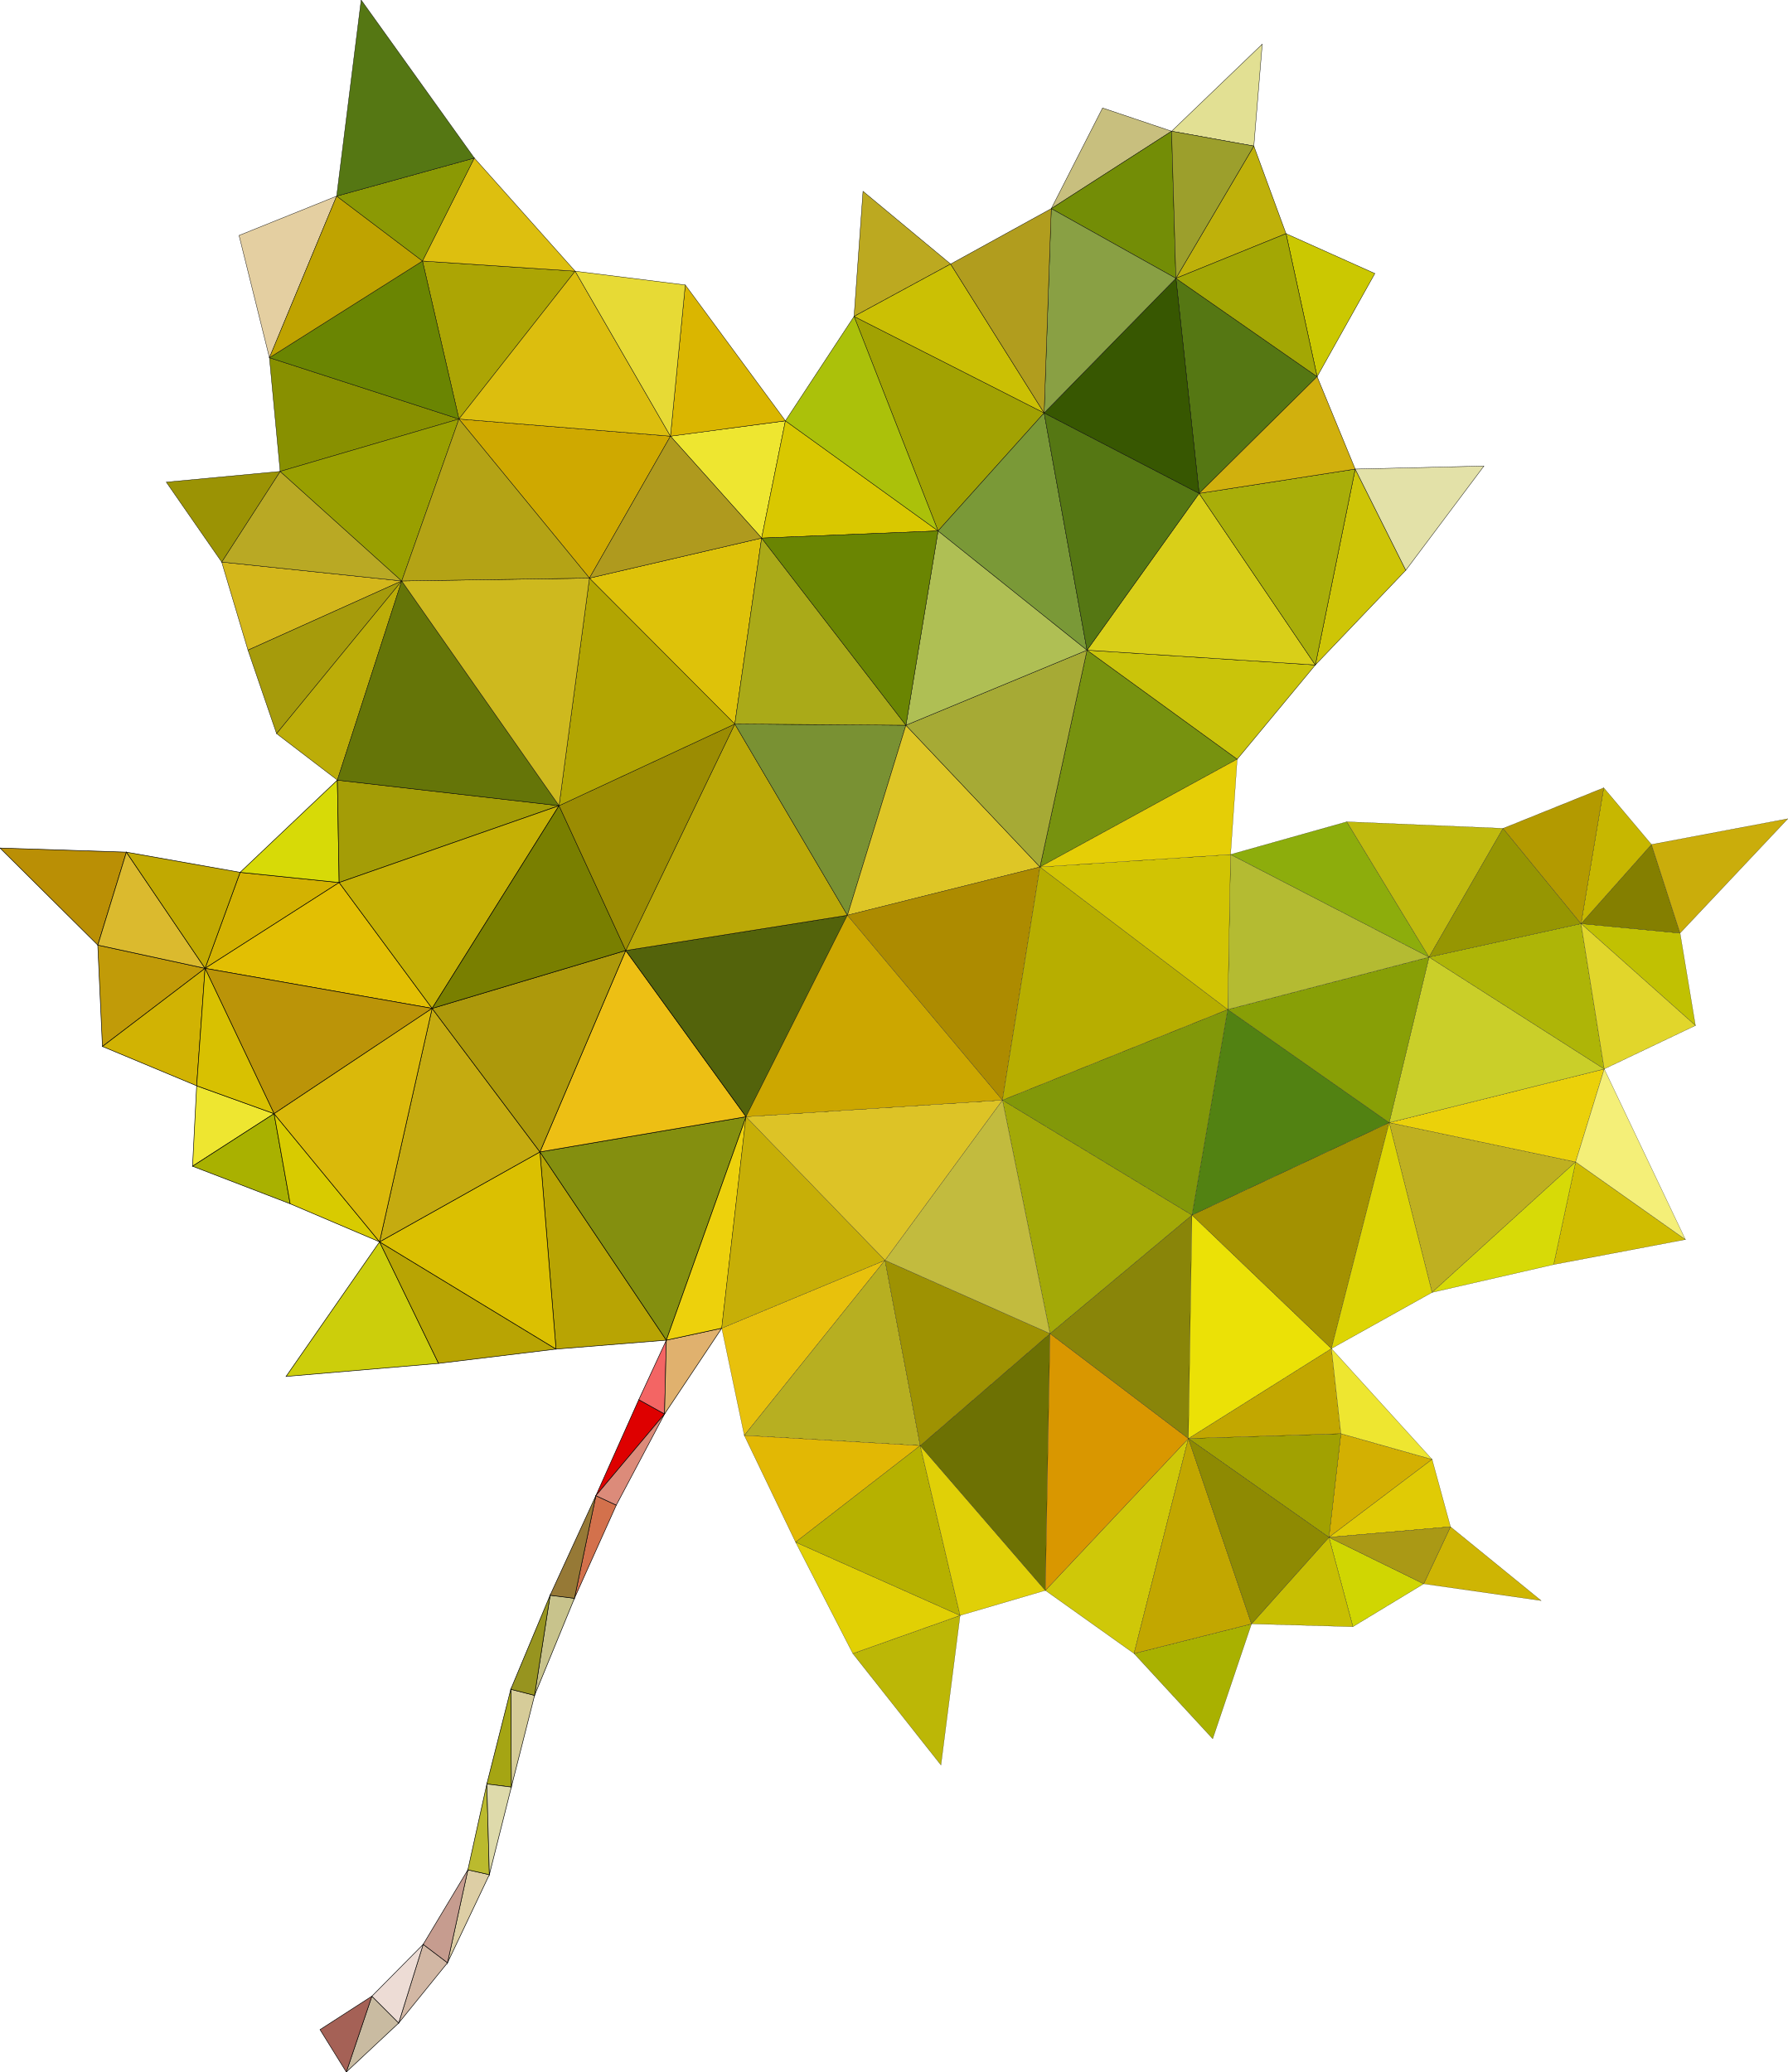
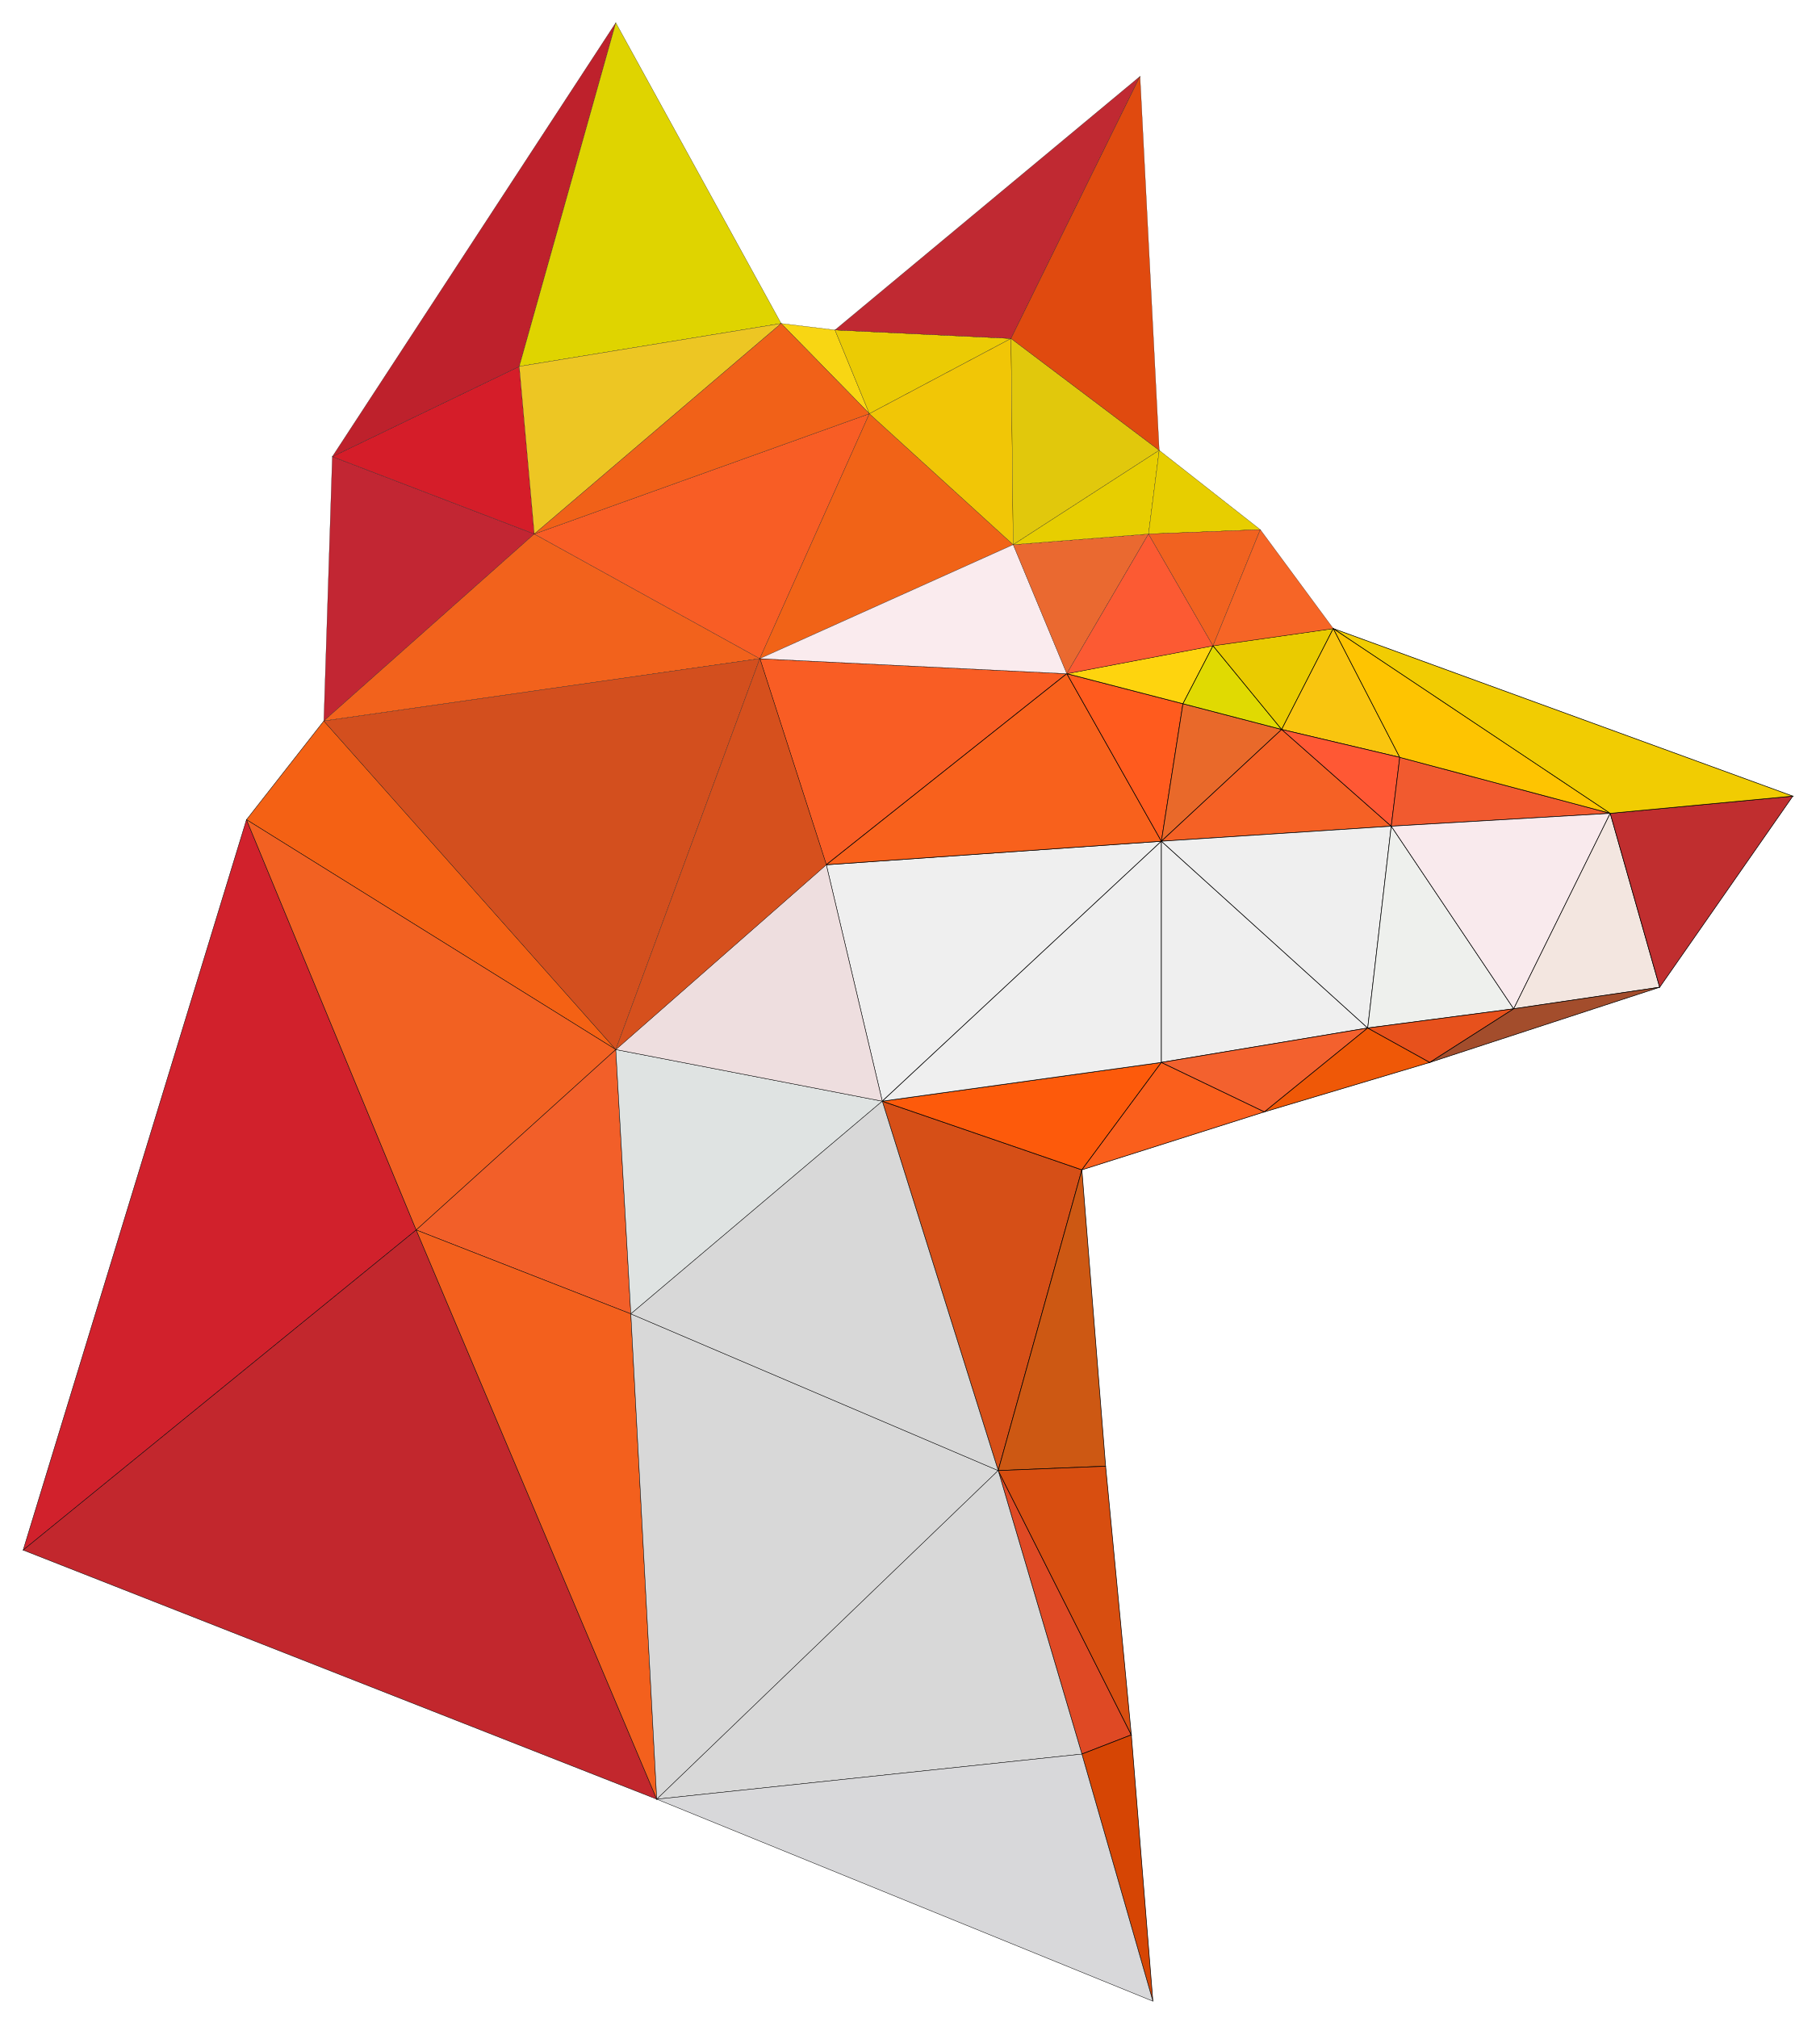
- <svg xmlns="http://www.w3.org/2000/svg" version="1.1" baseProfile="tiny" id="图层_1" x="0px" y="0px" viewBox="0 0 1000 1159.1" xml:space="preserve">
+ <svg xmlns="http://www.w3.org/2000/svg" version="1.1" baseProfile="tiny" id="图层_1" x="0px" y="0px" viewBox="0 0 920 1020" xml:space="preserve">
  <g>
-     <polygon fill="#D6CC99" stroke="#000000" stroke-width="0.3" stroke-miterlimit="10" points="286,999.7 299,948.4 285.7,945  " />
-     <polygon fill="#C9BBA1" stroke="#000000" stroke-width="0.3" stroke-miterlimit="10" points="193.7,1159.1 223,1131.7 208,1116.7     " />
-     <polygon fill="#A56156" stroke="#000000" stroke-width="0.3" stroke-miterlimit="10" points="179,1135.4 193.7,1159.1 208,1116.7     " />
-     <polygon fill="#D2B7A4" stroke="#000000" stroke-width="0.3" stroke-miterlimit="10" points="223,1131.7 250.3,1098 236.7,1087.7     " />
-     <polygon fill="#EDDCD5" stroke="#000000" stroke-width="0.3" stroke-miterlimit="10" points="208,1116.7 223,1131.7 236.7,1087.7     " />
-     <polygon fill="#DDCEA5" stroke="#000000" stroke-width="0.3" stroke-miterlimit="10" points="250.3,1098 273.7,1048.7 261.7,1046     " />
-     <polygon fill="#A5A513" stroke="#000000" stroke-width="0.3" stroke-miterlimit="10" points="272.3,998 286,999.7 285.7,945  " />
-     <polygon fill="#C69C8F" stroke="#000000" stroke-width="0.3" stroke-miterlimit="10" points="236.7,1087.7 250.3,1098 261.7,1046     " />
-     <polygon fill="#BBBA2E" stroke="#000000" stroke-width="0.3" stroke-miterlimit="10" points="261.7,1046 273.7,1048.7 272.3,998     " />
-     <polygon fill="#DEDAAB" stroke="#000000" stroke-width="0.3" stroke-miterlimit="10" points="273.7,1048.7 286,999.7 272.3,998     " />
-     <polygon fill="#C8C38C" stroke="#000000" stroke-width="0.3" stroke-miterlimit="10" points="299,948.4 321.3,894.1 307.7,892.4     " />
-     <polygon fill="#97941F" stroke="#000000" stroke-width="0.3" stroke-miterlimit="10" points="285.7,945 299,948.4 307.7,892.4  " />
-     <polygon fill="#D3714C" stroke="#000000" stroke-width="0.3" stroke-miterlimit="10" points="321.3,894.1 344.7,842 333.3,836.7     " />
-     <polygon fill="#967936" stroke="#000000" stroke-width="0.3" stroke-miterlimit="10" points="307.7,892.4 321.3,894.1 333.3,836.7     " />
-     <polygon fill="#DE0000" stroke="#000000" stroke-width="0.3" stroke-miterlimit="10" points="333.3,836.7 371.7,791 357.3,783  " />
-     <polygon fill="#DC8B7A" stroke="#000000" stroke-width="0.3" stroke-miterlimit="10" points="344.7,842 371.7,791 333.3,836.7  " />
-     <polygon fill="#EEE630" stroke="#000000" stroke-width="0.3" stroke-miterlimit="10" points="110,607.4 107.7,652.4 153.3,623  " />
-     <polygon fill="#F36564" stroke="#000000" stroke-width="0.3" stroke-miterlimit="10" points="357.3,783 371.7,791 372.7,749.7  " />
-     <polygon fill="#CCCE0B" stroke="#000000" stroke-width="0.3" stroke-miterlimit="10" points="160,770 245.3,762.7 212.3,694.7  " />
-     <polygon fill="#B8A403" stroke="#000000" stroke-width="0.3" stroke-miterlimit="10" points="245.3,762.7 311,754.7 212.3,694.7     " />
-     <polygon fill="#E0B16E" stroke="#000000" stroke-width="0.3" stroke-miterlimit="10" points="371.7,791 403.7,743 372.7,749.7  " />
-     <polygon fill="#C19B08" stroke="#000000" stroke-width="0.3" stroke-miterlimit="10" points="54.7,528.7 57.3,585.4 114.7,541.7     " />
-     <polygon fill="#D3B201" stroke="#000000" stroke-width="0.3" stroke-miterlimit="10" points="189.7,493.7 134.3,488 114.7,541.7     " />
-     <polygon fill="#A9B100" stroke="#000000" stroke-width="0.3" stroke-miterlimit="10" points="107.7,652.4 162.3,673.4 153.3,623     " />
-     <polygon fill="#E2BF03" stroke="#000000" stroke-width="0.3" stroke-miterlimit="10" points="114.7,541.7 241.7,564.1 189.7,493.7     " />
-     <polygon fill="#D8CB00" stroke="#000000" stroke-width="0.3" stroke-miterlimit="10" points="162.3,673.4 212.3,694.7 153.3,623     " />
-     <polygon fill="#BB9408" stroke="#000000" stroke-width="0.3" stroke-miterlimit="10" points="153.3,623 241.7,564.1 114.7,541.7     " />
-     <polygon fill="#D1B303" stroke="#000000" stroke-width="0.3" stroke-miterlimit="10" points="57.3,585.4 110,607.4 114.7,541.7     " />
-     <polygon fill="#B8A403" stroke="#000000" stroke-width="0.3" stroke-miterlimit="10" points="311,754.7 372.7,749.7 302,644.4  " />
-     <polygon fill="#DBC001" stroke="#000000" stroke-width="0.3" stroke-miterlimit="10" points="212.3,694.7 311,754.7 302,644.4  " />
-     <polygon fill="#C5AB10" stroke="#000000" stroke-width="0.3" stroke-miterlimit="10" points="241.7,564.1 212.3,694.7 302,644.4     " />
-     <polygon fill="#848F0F" stroke="#000000" stroke-width="0.3" stroke-miterlimit="10" points="302,644.4 372.7,749.7 417.3,624.7     " />
-     <polygon fill="#D8C101" stroke="#000000" stroke-width="0.3" stroke-miterlimit="10" points="114.7,541.7 110,607.4 153.3,623  " />
-     <polygon fill="#EDD10C" stroke="#000000" stroke-width="0.3" stroke-miterlimit="10" points="372.7,749.7 403.7,743 417.3,624.7     " />
-     <polygon fill="#DAB90A" stroke="#000000" stroke-width="0.3" stroke-miterlimit="10" points="153.3,623 212.3,694.7 241.7,564.1     " />
-     <polygon fill="#BA8F05" stroke="#000000" stroke-width="0.3" stroke-miterlimit="10" points="0,474.4 54.7,528.7 70.7,476.7  " />
-     <polygon fill="#DBBA2E" stroke="#000000" stroke-width="0.3" stroke-miterlimit="10" points="70.7,476.7 54.7,528.7 114.7,541.7     " />
-     <polygon fill="#D7DA07" stroke="#000000" stroke-width="0.3" stroke-miterlimit="10" points="188.7,436.4 134.3,488 189.7,493.7     " />
-     <polygon fill="#C1A901" stroke="#000000" stroke-width="0.3" stroke-miterlimit="10" points="134.3,488 70.7,476.7 114.7,541.7     " />
-     <polygon fill="#EDBF14" stroke="#000000" stroke-width="0.3" stroke-miterlimit="10" points="302,644.4 417.3,624.7 350,531.7  " />
-     <polygon fill="#AD990B" stroke="#000000" stroke-width="0.3" stroke-miterlimit="10" points="241.7,564.1 302,644.4 350,531.7  " />
-     <polygon fill="#53630B" stroke="#000000" stroke-width="0.3" stroke-miterlimit="10" points="350,531.7 417.3,624.7 474,512  " />
-     <polygon fill="#A49D06" stroke="#000000" stroke-width="0.3" stroke-miterlimit="10" points="312.7,450.7 188.7,436.4 189.7,493.7     " />
-     <polygon fill="#C5B005" stroke="#000000" stroke-width="0.3" stroke-miterlimit="10" points="189.7,493.7 241.7,564.1 312.7,450.7     " />
-     <polygon fill="#797F00" stroke="#000000" stroke-width="0.3" stroke-miterlimit="10" points="312.7,450.7 241.7,564.1 350,531.7     " />
-   </g>
-   <g>
-     <polygon fill="#E2E093" stroke="#000000" stroke-width="0.2" stroke-miterlimit="10" points="706,24.7 655.3,73.4 701.3,81.7  " />
-     <polygon fill="#BFB10A" stroke="#000000" stroke-width="0.2" stroke-miterlimit="10" points="719.3,130.7 701.3,81.7 657.7,155.7     " />
-     <polygon fill="#C8BF7E" stroke="#000000" stroke-width="0.2" stroke-miterlimit="10" points="616.7,60.4 588,116.7 655.3,73.4  " />
-     <polygon fill="#77920F" stroke="#000000" stroke-width="0.2" stroke-miterlimit="10" points="581.7,485 692,424.7 608,363.7  " />
-     <polygon fill="#D4B71B" stroke="#000000" stroke-width="0.2" stroke-miterlimit="10" points="124,314.4 138.7,363.7 224.7,325  " />
-     <polygon fill="#ACA504" stroke="#000000" stroke-width="0.2" stroke-miterlimit="10" points="256.7,234.4 321.7,151.7 236.3,146     " />
-     <polygon fill="#BBA907" stroke="#000000" stroke-width="0.2" stroke-miterlimit="10" points="350,531.7 474,512 411,405  " />
-     <polygon fill="#9B8C02" stroke="#000000" stroke-width="0.2" stroke-miterlimit="10" points="411,405 312.7,450.7 350,531.7  " />
-     <polygon fill="#A69B0B" stroke="#000000" stroke-width="0.2" stroke-miterlimit="10" points="138.7,363.7 154.7,410.4 224.7,325     " />
-     <polygon fill="#BCAD08" stroke="#000000" stroke-width="0.2" stroke-miterlimit="10" points="154.7,410.4 188.7,436.4 224.7,325     " />
-     <polygon fill="#657508" stroke="#000000" stroke-width="0.2" stroke-miterlimit="10" points="224.7,325 188.7,436.4 312.7,450.7     " />
-     <polygon fill="#CAC40A" stroke="#000000" stroke-width="0.2" stroke-miterlimit="10" points="692,424.7 735.7,372 608,363.7  " />
-     <polygon fill="#799133" stroke="#000000" stroke-width="0.2" stroke-miterlimit="10" points="411,405 474,512 506.7,405.7  " />
-     <polygon fill="#738D06" stroke="#000000" stroke-width="0.2" stroke-miterlimit="10" points="655.3,73.4 588,116.7 657.7,155.7     " />
-     <polygon fill="#889000" stroke="#000000" stroke-width="0.2" stroke-miterlimit="10" points="150.7,200.1 156.7,263.7 256.7,234.4     " />
-     <polygon fill="#DEC626" stroke="#000000" stroke-width="0.2" stroke-miterlimit="10" points="474,512 581.7,485 506.7,405.7  " />
-     <polygon fill="#B2A502" stroke="#000000" stroke-width="0.2" stroke-miterlimit="10" points="329.7,323.4 312.7,450.7 411,405  " />
-     <polygon fill="#CEB91E" stroke="#000000" stroke-width="0.2" stroke-miterlimit="10" points="224.7,325 312.7,450.7 329.7,323.4     " />
-     <polygon fill="#DEC209" stroke="#000000" stroke-width="0.2" stroke-miterlimit="10" points="411,405 426,301 329.7,323.4  " />
-     <polygon fill="#B9A924" stroke="#000000" stroke-width="0.2" stroke-miterlimit="10" points="156.7,263.7 124,314.4 224.7,325  " />
-     <polygon fill="#9B9304" stroke="#000000" stroke-width="0.2" stroke-miterlimit="10" points="93,269.7 124,314.4 156.7,263.7  " />
-     <polygon fill="#A6AA35" stroke="#000000" stroke-width="0.2" stroke-miterlimit="10" points="581.7,485 608,363.7 506.7,405.7  " />
-     <polygon fill="#999F00" stroke="#000000" stroke-width="0.2" stroke-miterlimit="10" points="256.7,234.4 156.7,263.7 224.7,325     " />
-     <polygon fill="#CFA900" stroke="#000000" stroke-width="0.2" stroke-miterlimit="10" points="375,244 256.7,234.4 329.7,323.4  " />
-     <polygon fill="#BCA920" stroke="#000000" stroke-width="0.2" stroke-miterlimit="10" points="482.7,107 477.7,177 531.7,147.7  " />
-     <polygon fill="#AAAA18" stroke="#000000" stroke-width="0.2" stroke-miterlimit="10" points="506.7,405.7 426,301 411,405  " />
-     <polygon fill="#EEE630" stroke="#000000" stroke-width="0.2" stroke-miterlimit="10" points="426,301 439.3,235.4 375,244  " />
-     <polygon fill="#D9C800" stroke="#000000" stroke-width="0.2" stroke-miterlimit="10" points="524.7,297 439.3,235.4 426,301  " />
-     <polygon fill="#B4A315" stroke="#000000" stroke-width="0.2" stroke-miterlimit="10" points="256.7,234.4 224.7,325 329.7,323.4     " />
-     <polygon fill="#6A8502" stroke="#000000" stroke-width="0.2" stroke-miterlimit="10" points="236.3,146 150.7,200.1 256.7,234.4     " />
-     <polygon fill="#9C9F2C" stroke="#000000" stroke-width="0.2" stroke-miterlimit="10" points="701.3,81.7 655.3,73.4 657.7,155.7     " />
-     <polygon fill="#AFBF54" stroke="#000000" stroke-width="0.2" stroke-miterlimit="10" points="608,363.7 524.7,297 506.7,405.7  " />
-     <polygon fill="#6A8502" stroke="#000000" stroke-width="0.2" stroke-miterlimit="10" points="524.7,297 426,301 506.7,405.7  " />
-     <polygon fill="#AF9A1E" stroke="#000000" stroke-width="0.2" stroke-miterlimit="10" points="426,301 375,244 329.7,323.4  " />
-     <polygon fill="#557713" stroke="#000000" stroke-width="0.2" stroke-miterlimit="10" points="670.7,276 736.7,210.7 657.7,155.7     " />
-     <polygon fill="#DDBF0F" stroke="#000000" stroke-width="0.2" stroke-miterlimit="10" points="321.7,151.7 265.3,88.4 236.3,146     " />
-     <polygon fill="#D9CF18" stroke="#000000" stroke-width="0.2" stroke-miterlimit="10" points="608,363.7 735.7,372 670.7,276  " />
-     <polygon fill="#DCBE0E" stroke="#000000" stroke-width="0.2" stroke-miterlimit="10" points="375,244 321.7,151.7 256.7,234.4  " />
-     <polygon fill="#E4CFA1" stroke="#000000" stroke-width="0.2" stroke-miterlimit="10" points="133.7,131.7 150.7,200.1 188.3,109.7     " />
-     <polygon fill="#BFA300" stroke="#000000" stroke-width="0.2" stroke-miterlimit="10" points="188.3,109.7 150.7,200.1 236.3,146     " />
-     <polygon fill="#8B9904" stroke="#000000" stroke-width="0.2" stroke-miterlimit="10" points="265.3,88.4 188.3,109.7 236.3,146     " />
-     <polygon fill="#A2A202" stroke="#000000" stroke-width="0.2" stroke-miterlimit="10" points="584,231 477.7,177 524.7,297  " />
-     <polygon fill="#7A9937" stroke="#000000" stroke-width="0.2" stroke-miterlimit="10" points="584,231 524.7,297 608,363.7  " />
-     <polygon fill="#557713" stroke="#000000" stroke-width="0.2" stroke-miterlimit="10" points="670.7,276 584,231 608,363.7  " />
-     <polygon fill="#ABC10A" stroke="#000000" stroke-width="0.2" stroke-miterlimit="10" points="477.7,177 439.3,235.4 524.7,297  " />
-     <polygon fill="#DAB600" stroke="#000000" stroke-width="0.2" stroke-miterlimit="10" points="439.3,235.4 383.3,159.4 375,244  " />
-     <polygon fill="#E7DA35" stroke="#000000" stroke-width="0.2" stroke-miterlimit="10" points="383.3,159.4 321.7,151.7 375,244  " />
-     <polygon fill="#375701" stroke="#000000" stroke-width="0.2" stroke-miterlimit="10" points="657.7,155.7 584,231 670.7,276  " />
-     <polygon fill="#CEC506" stroke="#000000" stroke-width="0.2" stroke-miterlimit="10" points="786.3,319 758,262.4 735.7,372  " />
-     <polygon fill="#A9AE09" stroke="#000000" stroke-width="0.2" stroke-miterlimit="10" points="735.7,372 758,262.4 670.7,276  " />
-     <polygon fill="#E3E1A8" stroke="#000000" stroke-width="0.2" stroke-miterlimit="10" points="830,260.7 758,262.4 786.3,319  " />
-     <polygon fill="#D1B00D" stroke="#000000" stroke-width="0.2" stroke-miterlimit="10" points="758,262.4 736.7,210.7 670.7,276  " />
-     <polygon fill="#CBC004" stroke="#000000" stroke-width="0.2" stroke-miterlimit="10" points="531.7,147.7 477.7,177 584,231  " />
-     <polygon fill="#CBC801" stroke="#000000" stroke-width="0.2" stroke-miterlimit="10" points="769,153 719.3,130.7 736.7,210.7  " />
-     <polygon fill="#A3A704" stroke="#000000" stroke-width="0.2" stroke-miterlimit="10" points="736.7,210.7 719.3,130.7 657.7,155.7     " />
-     <polygon fill="#557713" stroke="#000000" stroke-width="0.2" stroke-miterlimit="10" points="202,0 188.3,109.7 265.3,88.4  " />
-     <polygon fill="#89A044" stroke="#000000" stroke-width="0.2" stroke-miterlimit="10" points="657.7,155.7 588,116.7 584,231  " />
-     <polygon fill="#B19D1E" stroke="#000000" stroke-width="0.2" stroke-miterlimit="10" points="588,116.7 531.7,147.7 584,231  " />
-   </g>
-   <g>
-     <polygon fill="#A9B100" stroke="#000000" stroke-width="0.1" stroke-miterlimit="10" points="678.3,972.7 700,908.4 634.3,925  " />
-     <polygon fill="#BCB706" stroke="#000000" stroke-width="0.1" stroke-miterlimit="10" points="526.3,987.4 537,903.7 477,925  " />
-     <polygon fill="#E1D004" stroke="#000000" stroke-width="0.1" stroke-miterlimit="10" points="477,925 537,903.7 445,862.7  " />
-     <polygon fill="#E8C10C" stroke="#000000" stroke-width="0.1" stroke-miterlimit="10" points="403.7,743 416.3,803 495,705  " />
-     <polygon fill="#B7AF21" stroke="#000000" stroke-width="0.1" stroke-miterlimit="10" points="495,705 416.3,803 514.7,808.7  " />
-     <polygon fill="#D0D602" stroke="#000000" stroke-width="0.1" stroke-miterlimit="10" points="756.7,910 796.3,886 743.3,860  " />
-     <polygon fill="#E2B804" stroke="#000000" stroke-width="0.1" stroke-miterlimit="10" points="416.3,803 445,862.7 514.7,808.7  " />
-     <polygon fill="#B6B100" stroke="#000000" stroke-width="0.1" stroke-miterlimit="10" points="445,862.7 537,903.7 514.7,808.7  " />
-     <polygon fill="#E0D007" stroke="#000000" stroke-width="0.1" stroke-miterlimit="10" points="537,903.7 584.7,889.7 514.7,808.7     " />
-     <polygon fill="#D3B002" stroke="#000000" stroke-width="0.1" stroke-miterlimit="10" points="743.3,860 801,816.4 750,802  " />
-     <polygon fill="#C8BF02" stroke="#000000" stroke-width="0.1" stroke-miterlimit="10" points="700,908.4 756.7,910 743.3,860  " />
-     <polygon fill="#E0CB05" stroke="#000000" stroke-width="0.1" stroke-miterlimit="10" points="811.3,854.1 801,816.4 743.3,860  " />
-     <polygon fill="#CEB503" stroke="#000000" stroke-width="0.1" stroke-miterlimit="10" points="862,895.4 811.3,854.1 796.3,886  " />
-     <polygon fill="#AA9915" stroke="#000000" stroke-width="0.1" stroke-miterlimit="10" points="796.3,886 811.3,854.1 743.3,860  " />
-     <polygon fill="#CFC808" stroke="#000000" stroke-width="0.1" stroke-miterlimit="10" points="584.7,889.7 634.3,925 664.7,804.7     " />
-     <polygon fill="#C2A700" stroke="#000000" stroke-width="0.1" stroke-miterlimit="10" points="634.3,925 700,908.4 664.7,804.7  " />
-     <polygon fill="#A1A101" stroke="#000000" stroke-width="0.1" stroke-miterlimit="10" points="750,802 664.7,804.7 743.3,860  " />
-     <polygon fill="#8E8A02" stroke="#000000" stroke-width="0.1" stroke-miterlimit="10" points="664.7,804.7 700,908.4 743.3,860  " />
-     <polygon fill="#C2A700" stroke="#000000" stroke-width="0.1" stroke-miterlimit="10" points="750,802 744.7,754.4 664.7,804.7  " />
-     <polygon fill="#6D7103" stroke="#000000" stroke-width="0.1" stroke-miterlimit="10" points="514.7,808.7 584.7,889.7 587.3,746     " />
-     <polygon fill="#D99700" stroke="#000000" stroke-width="0.1" stroke-miterlimit="10" points="587.3,746 584.7,889.7 664.7,804.7     " />
-     <polygon fill="#D0BD00" stroke="#000000" stroke-width="0.1" stroke-miterlimit="10" points="869,707.4 942.7,693.4 881.3,650  " />
-     <polygon fill="#EEE630" stroke="#000000" stroke-width="0.1" stroke-miterlimit="10" points="801,816.4 744.7,754.4 750,802  " />
-     <polygon fill="#9E9202" stroke="#000000" stroke-width="0.1" stroke-miterlimit="10" points="514.7,808.7 587.3,746 495,705  " />
-     <polygon fill="#BFB021" stroke="#000000" stroke-width="0.1" stroke-miterlimit="10" points="777,628 801,723 881.3,650  " />
-     <polygon fill="#C7AF07" stroke="#000000" stroke-width="0.1" stroke-miterlimit="10" points="417.3,624.7 403.7,743 495,705  " />
-     <polygon fill="#898509" stroke="#000000" stroke-width="0.1" stroke-miterlimit="10" points="664.7,804.7 666.7,679.7 587.3,746     " />
-     <polygon fill="#EBE106" stroke="#000000" stroke-width="0.1" stroke-miterlimit="10" points="664.7,804.7 744.7,754.4 666.7,679.7     " />
-     <polygon fill="#D7DA07" stroke="#000000" stroke-width="0.1" stroke-miterlimit="10" points="801,723 869,707.4 881.3,650  " />
-     <polygon fill="#A3A907" stroke="#000000" stroke-width="0.1" stroke-miterlimit="10" points="587.3,746 666.7,679.7 560.7,615.4     " />
-     <polygon fill="#C2BB3E" stroke="#000000" stroke-width="0.1" stroke-miterlimit="10" points="495,705 587.3,746 560.7,615.4  " />
-     <polygon fill="#DDC326" stroke="#000000" stroke-width="0.1" stroke-miterlimit="10" points="417.3,624.7 495,705 560.7,615.4  " />
-     <polygon fill="#EBD10A" stroke="#000000" stroke-width="0.1" stroke-miterlimit="10" points="881.3,650 897.3,598 777,628  " />
-     <polygon fill="#A39101" stroke="#000000" stroke-width="0.1" stroke-miterlimit="10" points="666.7,679.7 744.7,754.4 777,628  " />
-     <polygon fill="#DDD504" stroke="#000000" stroke-width="0.1" stroke-miterlimit="10" points="744.7,754.4 801,723 777,628  " />
-     <polygon fill="#528212" stroke="#000000" stroke-width="0.1" stroke-miterlimit="10" points="666.7,679.7 777,628 686.7,564.7  " />
-     <polygon fill="#829809" stroke="#000000" stroke-width="0.1" stroke-miterlimit="10" points="560.7,615.4 666.7,679.7 686.7,564.7     " />
-     <polygon fill="#CCA700" stroke="#000000" stroke-width="0.1" stroke-miterlimit="10" points="474,512 417.3,624.7 560.7,615.4  " />
-     <polygon fill="#F4EF78" stroke="#000000" stroke-width="0.1" stroke-miterlimit="10" points="942.7,693.4 897.3,598 881.3,650  " />
-     <polygon fill="#C1C102" stroke="#000000" stroke-width="0.1" stroke-miterlimit="10" points="948.3,573.7 939.7,522 884.3,516.7     " />
-     <polygon fill="#CACF29" stroke="#000000" stroke-width="0.1" stroke-miterlimit="10" points="777,628 897.3,598 799.3,535.4  " />
-     <polygon fill="#AD8B00" stroke="#000000" stroke-width="0.1" stroke-miterlimit="10" points="560.7,615.4 581.7,485 474,512  " />
-     <polygon fill="#B7AE00" stroke="#000000" stroke-width="0.1" stroke-miterlimit="10" points="686.7,564.7 581.7,485 560.7,615.4     " />
-     <polygon fill="#889F06" stroke="#000000" stroke-width="0.1" stroke-miterlimit="10" points="777,628 799.3,535.4 686.7,564.7  " />
-     <polygon fill="#B4BB32" stroke="#000000" stroke-width="0.1" stroke-miterlimit="10" points="799.3,535.4 688.3,478 686.7,564.7     " />
-     <polygon fill="#D1C403" stroke="#000000" stroke-width="0.1" stroke-miterlimit="10" points="686.7,564.7 688.3,478 581.7,485  " />
-     <polygon fill="#AEB507" stroke="#000000" stroke-width="0.1" stroke-miterlimit="10" points="799.3,535.4 897.3,598 884.3,516.7     " />
-     <polygon fill="#E1D62B" stroke="#000000" stroke-width="0.1" stroke-miterlimit="10" points="884.3,516.7 897.3,598 948.3,573.7     " />
-     <polygon fill="#847F00" stroke="#000000" stroke-width="0.1" stroke-miterlimit="10" points="939.7,522 923.7,472.4 884.3,516.7     " />
-     <polygon fill="#8DAD0C" stroke="#000000" stroke-width="0.1" stroke-miterlimit="10" points="753.3,459.7 688.3,478 799.3,535.4     " />
-     <polygon fill="#E5CE06" stroke="#000000" stroke-width="0.1" stroke-miterlimit="10" points="688.3,478 692,424.7 581.7,485  " />
-     <polygon fill="#C0BA0E" stroke="#000000" stroke-width="0.1" stroke-miterlimit="10" points="840.7,463.4 753.3,459.7 799.3,535.4     " />
-     <polygon fill="#C7B700" stroke="#000000" stroke-width="0.1" stroke-miterlimit="10" points="923.7,472.4 897,440.7 884.3,516.7     " />
-     <polygon fill="#969602" stroke="#000000" stroke-width="0.1" stroke-miterlimit="10" points="884.3,516.7 840.7,463.4 799.3,535.4     " />
-     <polygon fill="#B39A00" stroke="#000000" stroke-width="0.1" stroke-miterlimit="10" points="897,440.7 840.7,463.4 884.3,516.7     " />
-     <polygon fill="#CAAD0B" stroke="#000000" stroke-width="0.1" stroke-miterlimit="10" points="1000,458 923.7,472.4 939.7,522  " />
+     <g>
+       <polygon fill="#F95D24" stroke="#000000" stroke-width="0.3" stroke-miterlimit="10" points="384.1,332.9 417.7,437.1     539.3,340.5   " />
+       <polygon fill="#D64F17" stroke="#000000" stroke-width="0.3" stroke-miterlimit="10" points="446,556.6 504.6,743.3 546.9,591.3       " />
+       <polygon fill="#CD5813" stroke="#000000" stroke-width="0.3" stroke-miterlimit="10" points="546.9,591.3 504.6,743.3     558.9,741.1   " />
+       <polygon fill="#DF4924" stroke="#000000" stroke-width="0.3" stroke-miterlimit="10" points="504.6,743.3 546.9,886.6     571.9,876.9   " />
+       <polygon fill="#D84E10" stroke="#000000" stroke-width="0.3" stroke-miterlimit="10" points="558.9,741.1 504.6,743.3     571.9,876.9   " />
+       <polygon fill="#D64504" stroke="#000000" stroke-width="0.3" stroke-miterlimit="10" points="571.9,876.9 546.9,886.6     582.8,1011.5   " />
+       <polygon fill="#FD5A0B" stroke="#000000" stroke-width="0.3" stroke-miterlimit="10" points="446,556.6 546.9,591.3 587.1,537       " />
+       <polygon fill="#EFEFEF" stroke="#000000" stroke-width="0.3" stroke-miterlimit="10" points="417.7,437.1 446,556.6 587.1,425.2       " />
+       <polygon fill="#EFEFEF" stroke="#000000" stroke-width="0.3" stroke-miterlimit="10" points="446,556.6 587.1,537 587.1,425.2       " />
+       <polygon fill="#F8611C" stroke="#000000" stroke-width="0.3" stroke-miterlimit="10" points="539.3,340.5 417.7,437.1     587.1,425.2   " />
+       <polygon fill="#FF5B1E" stroke="#000000" stroke-width="0.3" stroke-miterlimit="10" points="539.3,340.5 587.1,425.2 598,355.7       " />
+       <polygon fill="#FED40E" stroke="#000000" stroke-width="0.3" stroke-miterlimit="10" points="539.3,340.5 598,355.7 613.2,326.4       " />
+       <polygon fill="#FA5F1C" stroke="#000000" stroke-width="0.3" stroke-miterlimit="10" points="587.1,537 546.9,591.3 639.2,562       " />
+       <polygon fill="#E9692A" stroke="#000000" stroke-width="0.3" stroke-miterlimit="10" points="598,355.7 587.1,425.2 647.9,368.7       " />
+       <polygon fill="#E0DA02" stroke="#000000" stroke-width="0.3" stroke-miterlimit="10" points="613.2,326.4 598,355.7 647.9,368.7       " />
+       <polygon fill="#EACB00" stroke="#000000" stroke-width="0.3" stroke-miterlimit="10" points="613.2,326.4 647.9,368.7 674,317.7       " />
+       <polygon fill="#EFEFEF" stroke="#000000" stroke-width="0.3" stroke-miterlimit="10" points="587.1,425.2 587.1,537 691.4,519.6       " />
+       <polygon fill="#F3612E" stroke="#000000" stroke-width="0.3" stroke-miterlimit="10" points="587.1,537 639.2,562 691.4,519.6       " />
+       <polygon fill="#F56125" stroke="#000000" stroke-width="0.3" stroke-miterlimit="10" points="647.9,368.7 587.1,425.2     703.3,417.6   " />
+       <polygon fill="#EFEFEF" stroke="#000000" stroke-width="0.3" stroke-miterlimit="10" points="587.1,425.2 691.4,519.6     703.3,417.6   " />
+       <polygon fill="#F9C50F" stroke="#000000" stroke-width="0.3" stroke-miterlimit="10" points="674,317.7 647.9,368.7 707.6,382.8       " />
+       <polygon fill="#FF5834" stroke="#000000" stroke-width="0.3" stroke-miterlimit="10" points="647.9,368.7 703.3,417.6     707.6,382.8   " />
+       <polygon fill="#EF5807" stroke="#000000" stroke-width="0.3" stroke-miterlimit="10" points="691.4,519.6 639.2,562 722.8,537       " />
+       <polygon fill="#EEF0ED" stroke="#000000" stroke-width="0.3" stroke-miterlimit="10" points="703.3,417.6 691.4,519.6     765.2,509.9   " />
+       <polygon fill="#E7511C" stroke="#000000" stroke-width="0.3" stroke-miterlimit="10" points="691.4,519.6 722.8,537 765.2,509.9       " />
+       <polygon fill="#F15A2F" stroke="#000000" stroke-width="0.3" stroke-miterlimit="10" points="707.6,382.8 703.3,417.6 814,411.1       " />
+       <polygon fill="#F9EAED" stroke="#000000" stroke-width="0.3" stroke-miterlimit="10" points="703.3,417.6 765.2,509.9 814,411.1       " />
+       <polygon fill="#FEC401" stroke="#000000" stroke-width="0.3" stroke-miterlimit="10" points="674,317.7 707.6,382.8 814,411.1       " />
+       <polygon fill="#F3E6E0" stroke="#000000" stroke-width="0.3" stroke-miterlimit="10" points="814,411.1 765.2,509.9 839,499   " />
+       <polygon fill="#A34D2C" stroke="#000000" stroke-width="0.3" stroke-miterlimit="10" points="765.2,509.9 722.8,537 839,499   " />
+       <polygon fill="#C02E2F" stroke="#000000" stroke-width="0.3" stroke-miterlimit="10" points="814,411.1 839,499 906.3,402.4   " />
+       <polygon fill="#F1CC02" stroke="#000000" stroke-width="0.3" stroke-miterlimit="10" points="674,317.7 814,411.1 906.3,402.4       " />
+     </g>
+     <g>
+       <polygon fill="#D1212C" stroke="#000000" stroke-width="0.2" stroke-miterlimit="10" points="124.6,414.3 11.7,783.5 210.4,621.7       " />
+       <polygon fill="#F46114" stroke="#000000" stroke-width="0.2" stroke-miterlimit="10" points="163.7,364.4 124.6,414.3     311.3,530.5   " />
+       <polygon fill="#F26122" stroke="#000000" stroke-width="0.2" stroke-miterlimit="10" points="124.6,414.3 210.4,621.7     311.3,530.5   " />
+       <polygon fill="#F25F29" stroke="#000000" stroke-width="0.2" stroke-miterlimit="10" points="311.3,530.5 210.4,621.7     318.9,664.1   " />
+       <polygon fill="#C2272D" stroke="#000000" stroke-width="0.2" stroke-miterlimit="10" points="210.4,621.7 11.7,783.5 332,909.4       " />
+       <polygon fill="#F3601D" stroke="#000000" stroke-width="0.2" stroke-miterlimit="10" points="318.9,664.1 210.4,621.7 332,909.4       " />
+       <polygon fill="#DFE3E2" stroke="#000000" stroke-width="0.2" stroke-miterlimit="10" points="311.3,530.5 318.9,664.1 446,556.6       " />
+       <polygon fill="#EEDEDF" stroke="#000000" stroke-width="0.2" stroke-miterlimit="10" points="417.7,437.1 311.3,530.5 446,556.6       " />
+       <polygon fill="#D8D8D8" stroke="#000000" stroke-width="0.2" stroke-miterlimit="10" points="318.9,664.1 332,909.4 504.6,743.3       " />
+       <polygon fill="#D8D8D8" stroke="#000000" stroke-width="0.2" stroke-miterlimit="10" points="446,556.6 318.9,664.1 504.6,743.3       " />
+       <polygon fill="#D8D8D8" stroke="#000000" stroke-width="0.2" stroke-miterlimit="10" points="504.6,743.3 332,909.4 546.9,886.6       " />
+       <polygon fill="#D8D8DA" stroke="#000000" stroke-width="0.2" stroke-miterlimit="10" points="546.9,886.6 332,909.4 582.8,1011.5       " />
+     </g>
+     <g>
+       <polygon fill="#C22633" stroke="#000000" stroke-width="0.1" stroke-miterlimit="10" points="168,230.8 163.7,364.4 270.1,269.9       " />
+       <polygon fill="#D51D29" stroke="#000000" stroke-width="0.1" stroke-miterlimit="10" points="262.5,185.2 168,230.8 270.1,269.9       " />
+       <polygon fill="#BE212C" stroke="#000000" stroke-width="0.1" stroke-miterlimit="10" points="168,230.8 262.5,185.2 311.3,11.5       " />
+       <polygon fill="#F2621C" stroke="#000000" stroke-width="0.1" stroke-miterlimit="10" points="270.1,269.9 163.7,364.4     384.1,332.9   " />
+       <polygon fill="#D34F1E" stroke="#000000" stroke-width="0.1" stroke-miterlimit="10" points="163.7,364.4 311.3,530.5     384.1,332.9   " />
+       <polygon fill="#DFD400" stroke="#000000" stroke-width="0.1" stroke-miterlimit="10" points="311.3,11.5 262.5,185.2 394.9,163.5       " />
+       <polygon fill="#EDC623" stroke="#000000" stroke-width="0.1" stroke-miterlimit="10" points="262.5,185.2 270.1,269.9     394.9,163.5   " />
+       <polygon fill="#D6501D" stroke="#000000" stroke-width="0.1" stroke-miterlimit="10" points="384.1,332.9 311.3,530.5     417.7,437.1   " />
+       <polygon fill="#F8D613" stroke="#000000" stroke-width="0.1" stroke-miterlimit="10" points="422.1,166.8 394.9,163.5     439.5,209.1   " />
+       <polygon fill="#F85D25" stroke="#000000" stroke-width="0.1" stroke-miterlimit="10" points="270.1,269.9 384.1,332.9     439.5,209.1   " />
+       <polygon fill="#F16118" stroke="#000000" stroke-width="0.1" stroke-miterlimit="10" points="394.9,163.5 270.1,269.9     439.5,209.1   " />
+       <polygon fill="#EBCB04" stroke="#000000" stroke-width="0.1" stroke-miterlimit="10" points="422.1,166.8 439.5,209.1     511.1,171.1   " />
+       <polygon fill="#F16317" stroke="#000000" stroke-width="0.1" stroke-miterlimit="10" points="439.5,209.1 384.1,332.9     512.2,275.3   " />
+       <polygon fill="#F1C606" stroke="#000000" stroke-width="0.1" stroke-miterlimit="10" points="511.1,171.1 439.5,209.1     512.2,275.3   " />
+       <polygon fill="#FAEBEE" stroke="#000000" stroke-width="0.1" stroke-miterlimit="10" points="512.2,275.3 384.1,332.9     539.3,340.5   " />
+       <polygon fill="#C02932" stroke="#000000" stroke-width="0.1" stroke-miterlimit="10" points="422.1,166.8 511.1,171.1 576.3,38.6       " />
+       <polygon fill="#EA6930" stroke="#000000" stroke-width="0.1" stroke-miterlimit="10" points="512.2,275.3 539.3,340.5     580.6,269.9   " />
+       <polygon fill="#E1C80C" stroke="#000000" stroke-width="0.1" stroke-miterlimit="10" points="511.1,171.1 512.2,275.3 586,227.6       " />
+       <polygon fill="#E7CE00" stroke="#000000" stroke-width="0.1" stroke-miterlimit="10" points="512.2,275.3 580.6,269.9 586,227.6       " />
+       <polygon fill="#E04A0F" stroke="#000000" stroke-width="0.1" stroke-miterlimit="10" points="576.3,38.6 511.1,171.1 586,227.6       " />
+       <polygon fill="#FC5A33" stroke="#000000" stroke-width="0.1" stroke-miterlimit="10" points="580.6,269.9 539.3,340.5     613.2,326.4   " />
+       <polygon fill="#E7CE00" stroke="#000000" stroke-width="0.1" stroke-miterlimit="10" points="586,227.6 580.6,269.9 637.1,267.7       " />
+       <polygon fill="#F16220" stroke="#000000" stroke-width="0.1" stroke-miterlimit="10" points="580.6,269.9 613.2,326.4     637.1,267.7   " />
+       <polygon fill="#F66526" stroke="#000000" stroke-width="0.1" stroke-miterlimit="10" points="637.1,267.7 613.2,326.4 674,317.7       " />
+     </g>
  </g>
</svg>
